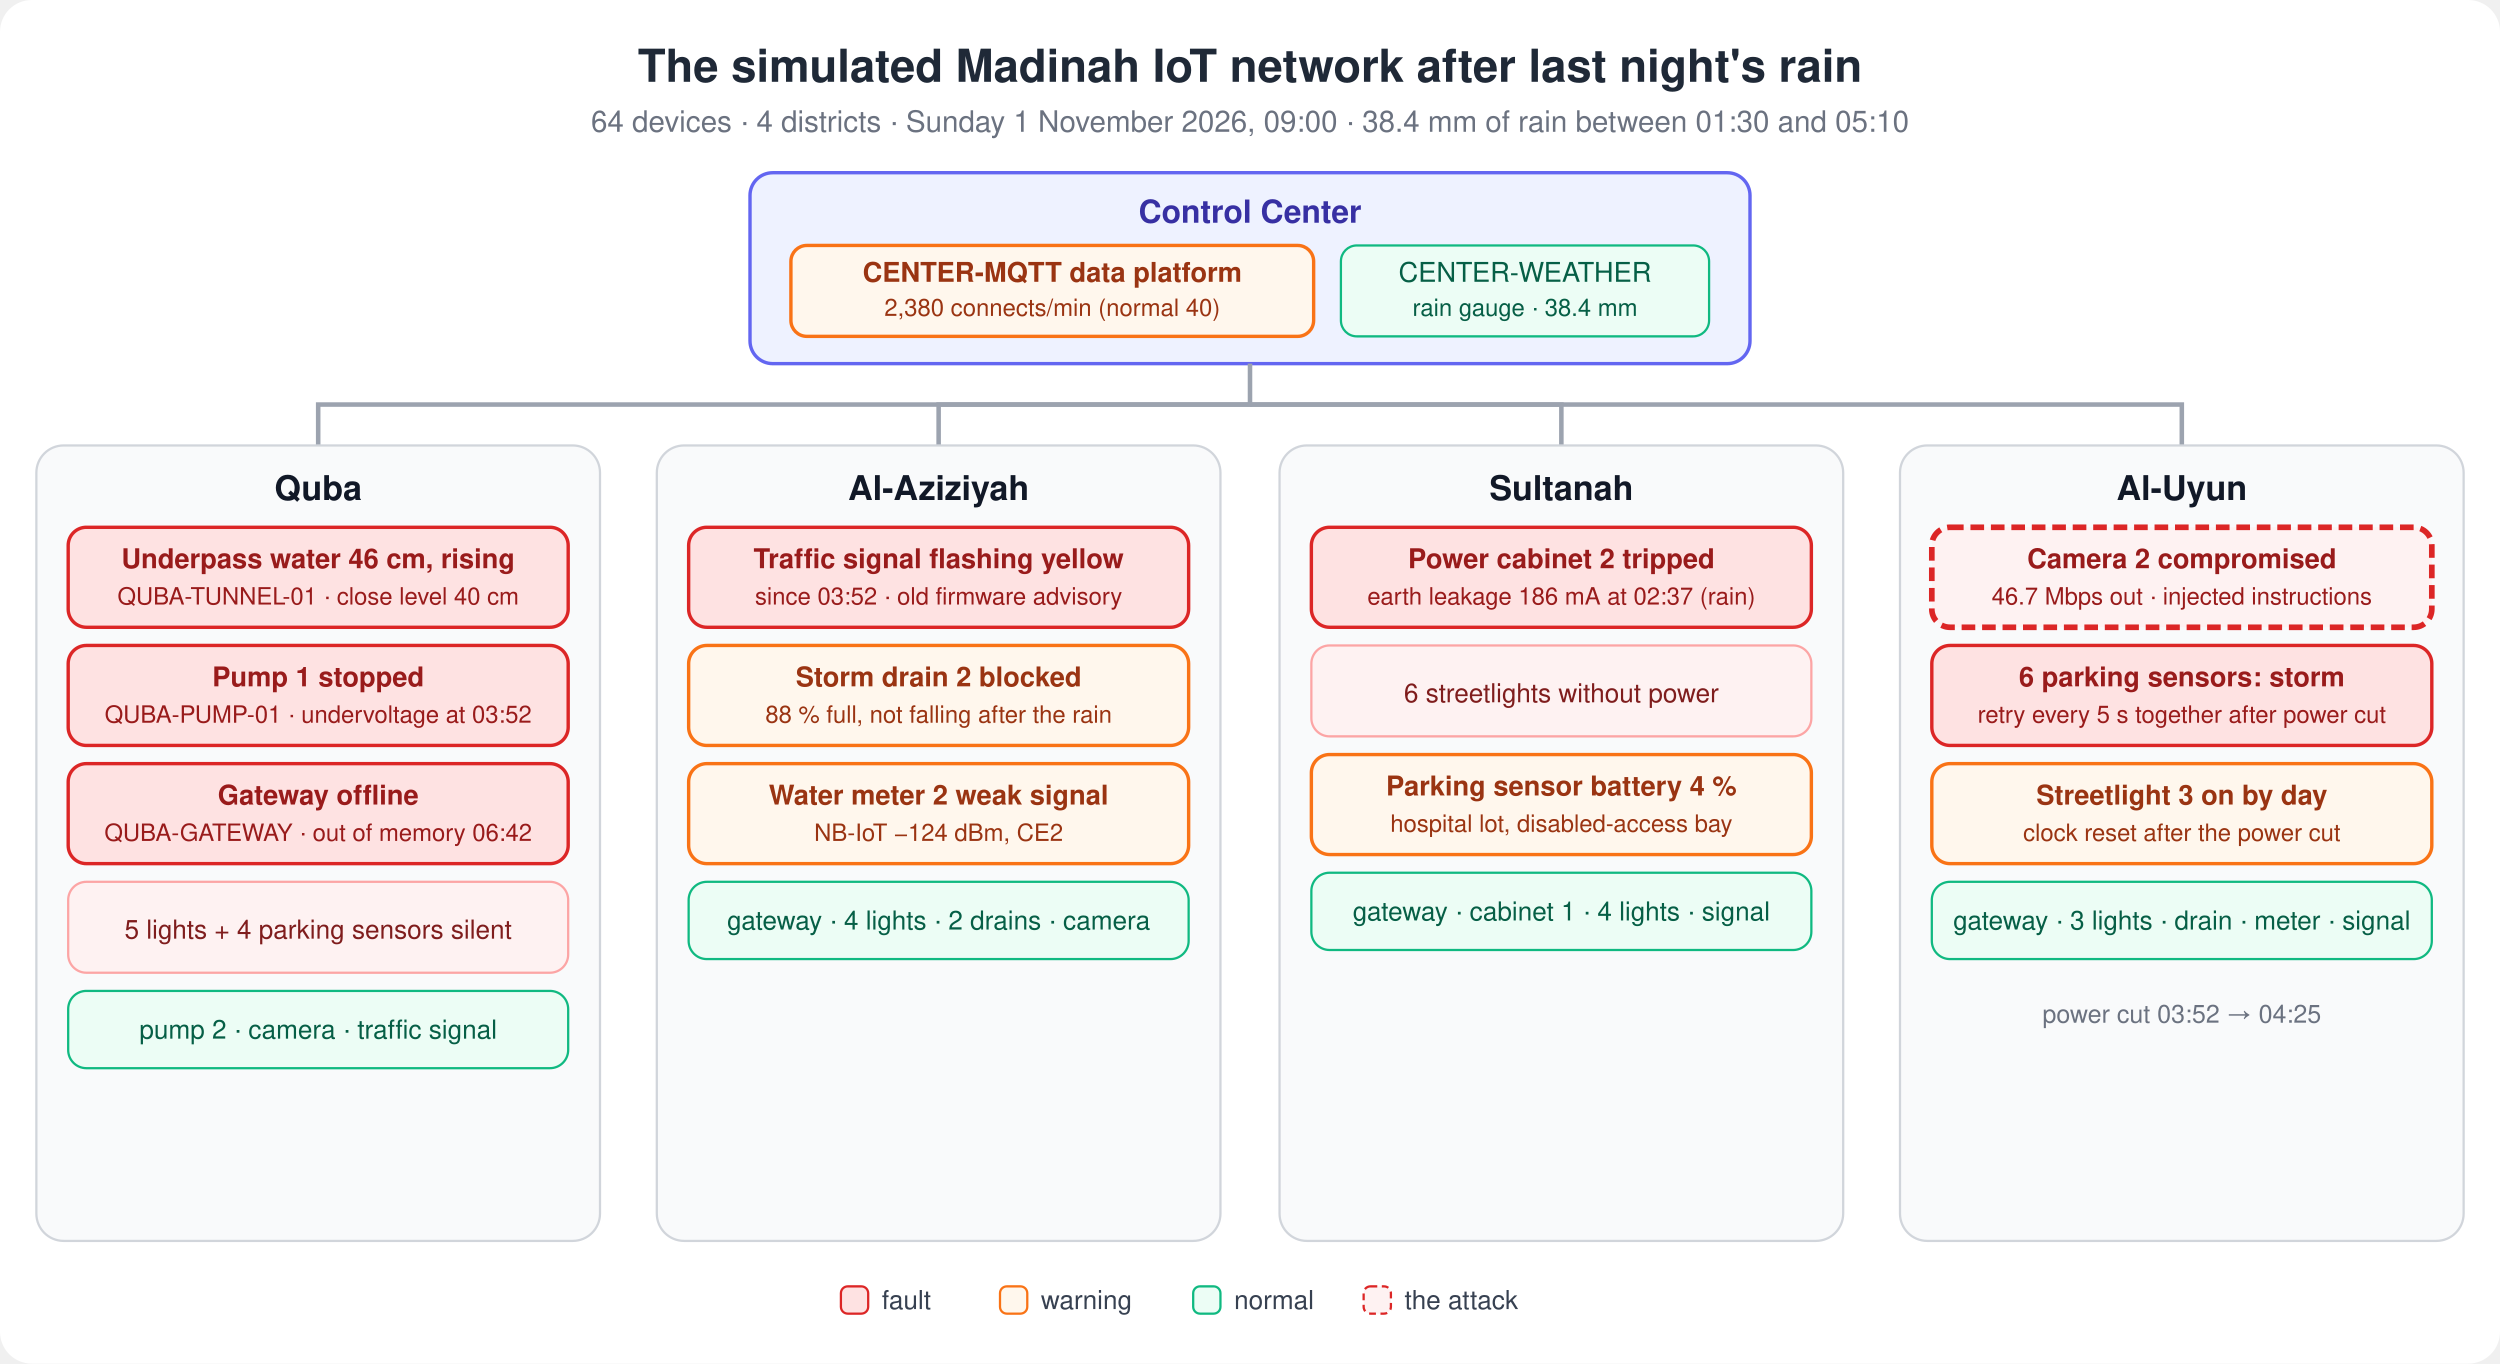
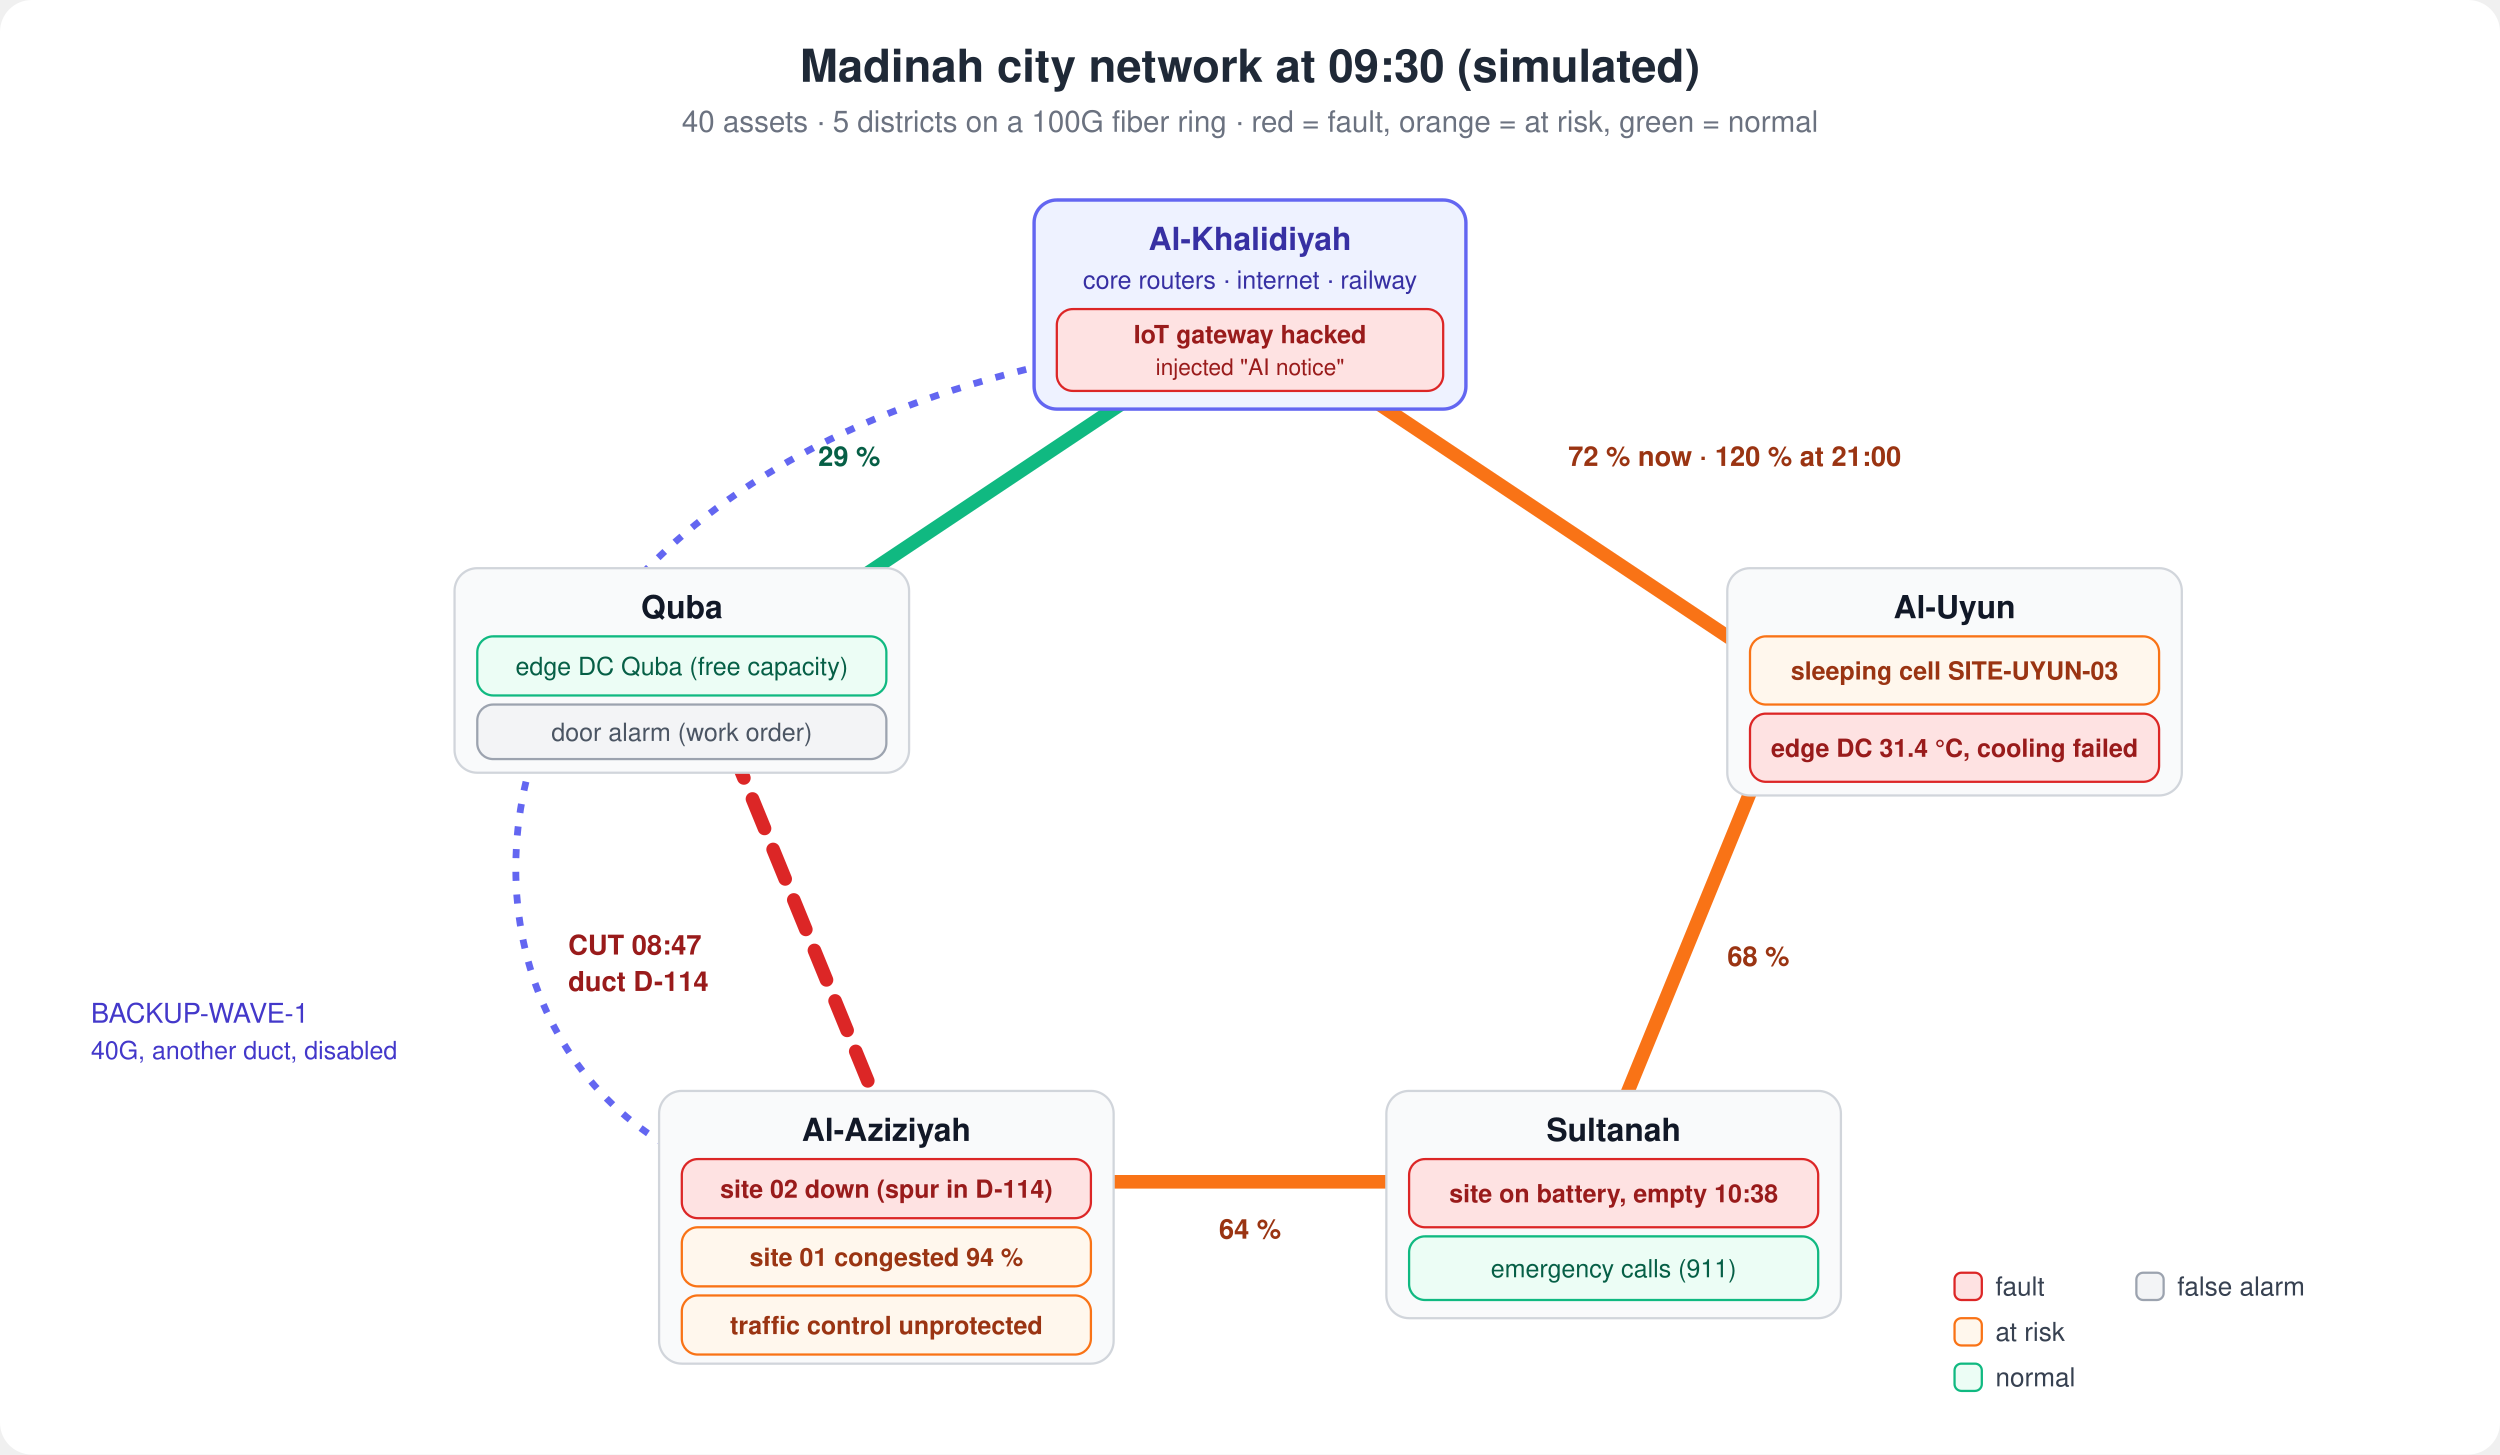
- <svg xmlns="http://www.w3.org/2000/svg" viewBox="0 0 1100 600" width="1100" height="600" font-family="Segoe UI, Helvetica, Arial, sans-serif">
-   <rect width="1100" height="600" rx="14" fill="#ffffff" />
-   <text x="550" y="36" text-anchor="middle" font-size="20" font-weight="700" fill="#1f2937">The simulated Madinah IoT network after last night's rain</text>
-   <text x="550" y="58" text-anchor="middle" font-size="13" fill="#6b7280">64 devices · 4 districts · Sunday 1 November 2026, 09:00 · 38.4 mm of rain between 01:30 and 05:10</text>
-   <rect x="330" y="76" width="440" height="84" rx="10" fill="#eef2ff" stroke="#6366f1" stroke-width="1.5" />
-   <text x="550" y="98" text-anchor="middle" font-size="14" font-weight="700" fill="#3730a3">Control Center</text>
-   <rect x="348" y="108" width="230" height="40" rx="7" fill="#fff7ed" stroke="#f97316" stroke-width="1.5" />
-   <text x="463" y="124" text-anchor="middle" font-size="12" font-weight="600" fill="#9a3412">CENTER-MQTT data platform</text>
-   <text x="463" y="139" text-anchor="middle" font-size="10.5" fill="#9a3412">2,380 connects/min (normal 40)</text>
-   <rect x="590" y="108" width="162" height="40" rx="7" fill="#ecfdf5" stroke="#10b981" />
-   <text x="671" y="124" text-anchor="middle" font-size="12" fill="#065f46">CENTER-WEATHER</text>
-   <text x="671" y="139" text-anchor="middle" font-size="10.5" fill="#065f46">rain gauge · 38.4 mm</text>
-   <g stroke="#9ca3af" stroke-width="2" fill="none">
-     <path d="M550 160 L550 178 L140 178 L140 196" />
-     <path d="M550 178 L413 178 L413 196" />
-     <path d="M550 178 L687 178 L687 196" />
-     <path d="M550 178 L960 178 L960 196" />
+ <svg xmlns="http://www.w3.org/2000/svg" viewBox="0 0 1100 640" width="1100" height="640" font-family="Segoe UI, Helvetica, Arial, sans-serif">
+   <rect width="1100" height="640" rx="14" fill="#ffffff" />
+   <text x="550" y="36" text-anchor="middle" font-size="20" font-weight="700" fill="#1f2937">Madinah city network at 09:30 (simulated)</text>
+   <text x="550" y="58" text-anchor="middle" font-size="13" fill="#6b7280">40 assets · 5 districts on a 100G fiber ring · red = fault, orange = at risk, green = normal</text>
+   <g stroke-width="6" fill="none" stroke-linecap="round">
+     <line x1="550" y1="140" x2="790" y2="300" stroke="#f97316" />
+     <line x1="790" y1="300" x2="700" y2="520" stroke="#f97316" />
+     <line x1="700" y1="520" x2="400" y2="520" stroke="#f97316" />
+     <line x1="400" y1="520" x2="310" y2="300" stroke="#dc2626" stroke-dasharray="14 10" />
+     <line x1="310" y1="300" x2="550" y2="140" stroke="#10b981" />
  </g>
-   <rect x="16" y="196" width="248" height="350" rx="12" fill="#f9fafb" stroke="#d1d5db" />
-   <text x="140" y="220" text-anchor="middle" font-size="15" font-weight="700" fill="#111827">Quba</text>
-   <rect x="30" y="232" width="220" height="44" rx="8" fill="#fee2e2" stroke="#dc2626" stroke-width="1.5" />
-   <text x="140" y="250" text-anchor="middle" font-size="12" font-weight="600" fill="#991b1b">Underpass water 46 cm, rising</text>
-   <text x="140" y="266" text-anchor="middle" font-size="10.5" fill="#991b1b">QUBA-TUNNEL-01 · close level 40 cm</text>
-   <rect x="30" y="284" width="220" height="44" rx="8" fill="#fee2e2" stroke="#dc2626" stroke-width="1.5" />
-   <text x="140" y="302" text-anchor="middle" font-size="12" font-weight="600" fill="#991b1b">Pump 1 stopped</text>
-   <text x="140" y="318" text-anchor="middle" font-size="10.5" fill="#991b1b">QUBA-PUMP-01 · undervoltage at 03:52</text>
-   <rect x="30" y="336" width="220" height="44" rx="8" fill="#fee2e2" stroke="#dc2626" stroke-width="1.5" />
-   <text x="140" y="354" text-anchor="middle" font-size="12" font-weight="600" fill="#991b1b">Gateway offline</text>
-   <text x="140" y="370" text-anchor="middle" font-size="10.5" fill="#991b1b">QUBA-GATEWAY · out of memory 06:42</text>
-   <rect x="30" y="388" width="220" height="40" rx="8" fill="#fef2f2" stroke="#fca5a5" />
-   <text x="140" y="413" text-anchor="middle" font-size="11.5" fill="#7f1d1d">5 lights + 4 parking sensors silent</text>
-   <rect x="30" y="436" width="220" height="34" rx="8" fill="#ecfdf5" stroke="#10b981" />
-   <text x="140" y="457" text-anchor="middle" font-size="11.5" fill="#065f46">pump 2 · camera · traffic signal</text>
-   <rect x="289" y="196" width="248" height="350" rx="12" fill="#f9fafb" stroke="#d1d5db" />
-   <text x="413" y="220" text-anchor="middle" font-size="15" font-weight="700" fill="#111827">Al-Aziziyah</text>
-   <rect x="303" y="232" width="220" height="44" rx="8" fill="#fee2e2" stroke="#dc2626" stroke-width="1.5" />
-   <text x="413" y="250" text-anchor="middle" font-size="12" font-weight="600" fill="#991b1b">Traffic signal flashing yellow</text>
-   <text x="413" y="266" text-anchor="middle" font-size="10.5" fill="#991b1b">since 03:52 · old firmware advisory</text>
-   <rect x="303" y="284" width="220" height="44" rx="8" fill="#fff7ed" stroke="#f97316" stroke-width="1.5" />
-   <text x="413" y="302" text-anchor="middle" font-size="12" font-weight="600" fill="#9a3412">Storm drain 2 blocked</text>
-   <text x="413" y="318" text-anchor="middle" font-size="10.5" fill="#9a3412">88 % full, not falling after the rain</text>
-   <rect x="303" y="336" width="220" height="44" rx="8" fill="#fff7ed" stroke="#f97316" stroke-width="1.5" />
-   <text x="413" y="354" text-anchor="middle" font-size="12" font-weight="600" fill="#9a3412">Water meter 2 weak signal</text>
-   <text x="413" y="370" text-anchor="middle" font-size="10.5" fill="#9a3412">NB-IoT −124 dBm, CE2</text>
-   <rect x="303" y="388" width="220" height="34" rx="8" fill="#ecfdf5" stroke="#10b981" />
-   <text x="413" y="409" text-anchor="middle" font-size="11.5" fill="#065f46">gateway · 4 lights · 2 drains · camera</text>
-   <rect x="563" y="196" width="248" height="350" rx="12" fill="#f9fafb" stroke="#d1d5db" />
-   <text x="687" y="220" text-anchor="middle" font-size="15" font-weight="700" fill="#111827">Sultanah</text>
-   <rect x="577" y="232" width="220" height="44" rx="8" fill="#fee2e2" stroke="#dc2626" stroke-width="1.5" />
-   <text x="687" y="250" text-anchor="middle" font-size="12" font-weight="600" fill="#991b1b">Power cabinet 2 tripped</text>
-   <text x="687" y="266" text-anchor="middle" font-size="10.5" fill="#991b1b">earth leakage 186 mA at 02:37 (rain)</text>
-   <rect x="577" y="284" width="220" height="40" rx="8" fill="#fef2f2" stroke="#fca5a5" />
-   <text x="687" y="309" text-anchor="middle" font-size="11.5" fill="#7f1d1d">6 streetlights without power</text>
-   <rect x="577" y="332" width="220" height="44" rx="8" fill="#fff7ed" stroke="#f97316" stroke-width="1.5" />
-   <text x="687" y="350" text-anchor="middle" font-size="12" font-weight="600" fill="#9a3412">Parking sensor battery 4 %</text>
-   <text x="687" y="366" text-anchor="middle" font-size="10.5" fill="#9a3412">hospital lot, disabled-access bay</text>
-   <rect x="577" y="384" width="220" height="34" rx="8" fill="#ecfdf5" stroke="#10b981" />
-   <text x="687" y="405" text-anchor="middle" font-size="11.5" fill="#065f46">gateway · cabinet 1 · 4 lights · signal</text>
-   <rect x="836" y="196" width="248" height="350" rx="12" fill="#f9fafb" stroke="#d1d5db" />
-   <text x="960" y="220" text-anchor="middle" font-size="15" font-weight="700" fill="#111827">Al-Uyun</text>
-   <rect x="850" y="232" width="220" height="44" rx="8" fill="#fef2f2" stroke="#dc2626" stroke-width="2.5" stroke-dasharray="6 3" />
-   <text x="960" y="250" text-anchor="middle" font-size="12" font-weight="700" fill="#991b1b">Camera 2 compromised</text>
-   <text x="960" y="266" text-anchor="middle" font-size="10.5" fill="#991b1b">46.7 Mbps out · injected instructions</text>
-   <rect x="850" y="284" width="220" height="44" rx="8" fill="#fee2e2" stroke="#dc2626" stroke-width="1.5" />
-   <text x="960" y="302" text-anchor="middle" font-size="12" font-weight="600" fill="#991b1b">6 parking sensors: storm</text>
-   <text x="960" y="318" text-anchor="middle" font-size="10.5" fill="#991b1b">retry every 5 s together after power cut</text>
-   <rect x="850" y="336" width="220" height="44" rx="8" fill="#fff7ed" stroke="#f97316" stroke-width="1.5" />
-   <text x="960" y="354" text-anchor="middle" font-size="12" font-weight="600" fill="#9a3412">Streetlight 3 on by day</text>
-   <text x="960" y="370" text-anchor="middle" font-size="10.5" fill="#9a3412">clock reset after the power cut</text>
-   <rect x="850" y="388" width="220" height="34" rx="8" fill="#ecfdf5" stroke="#10b981" />
-   <text x="960" y="409" text-anchor="middle" font-size="11.5" fill="#065f46">gateway · 3 lights · drain · meter · signal</text>
-   <text x="960" y="450" text-anchor="middle" font-size="11" fill="#6b7280">power cut 03:52 → 04:25</text>
+   <g font-size="12" font-weight="600">
+     <text x="690" y="205" fill="#9a3412">72 % now · 120 % at 21:00</text>
+     <text x="760" y="425" fill="#9a3412">68 %</text>
+     <text x="550" y="545" text-anchor="middle" fill="#9a3412">64 %</text>
+     <text x="250" y="420" fill="#991b1b">CUT 08:47</text>
+     <text x="250" y="436" fill="#991b1b">duct D-114</text>
+     <text x="360" y="205" fill="#065f46">29 %</text>
+   </g>
+   <path d="M400 520 C 180 560, 120 200, 520 150" fill="none" stroke="#6366f1" stroke-width="3" stroke-dasharray="4 6" />
+   <text x="40" y="450" font-size="12" fill="#4338ca">BACKUP-WAVE-1</text>
+   <text x="40" y="466" font-size="11" fill="#4338ca">40G, another duct, disabled</text>
+   <g>
+     <rect x="455" y="88" width="190" height="92" rx="10" fill="#eef2ff" stroke="#6366f1" stroke-width="1.5" />
+     <text x="550" y="110" text-anchor="middle" font-size="14" font-weight="700" fill="#3730a3">Al-Khalidiyah</text>
+     <text x="550" y="127" text-anchor="middle" font-size="11" fill="#3730a3">core routers · internet · railway</text>
+     <rect x="465" y="136" width="170" height="36" rx="7" fill="#fee2e2" stroke="#dc2626" />
+     <text x="550" y="151" text-anchor="middle" font-size="11" font-weight="600" fill="#991b1b">IoT gateway hacked</text>
+     <text x="550" y="165" text-anchor="middle" font-size="10" fill="#991b1b">injected "AI notice"</text>
+     <rect x="760" y="250" width="200" height="100" rx="10" fill="#f9fafb" stroke="#d1d5db" />
+     <text x="860" y="272" text-anchor="middle" font-size="14" font-weight="700" fill="#111827">Al-Uyun</text>
+     <rect x="770" y="280" width="180" height="30" rx="7" fill="#fff7ed" stroke="#f97316" />
+     <text x="860" y="299" text-anchor="middle" font-size="11" font-weight="600" fill="#9a3412">sleeping cell SITE-UYUN-03</text>
+     <rect x="770" y="314" width="180" height="30" rx="7" fill="#fee2e2" stroke="#dc2626" />
+     <text x="860" y="333" text-anchor="middle" font-size="11" font-weight="600" fill="#991b1b">edge DC 31.4 °C, cooling failed</text>
+     <rect x="610" y="480" width="200" height="100" rx="10" fill="#f9fafb" stroke="#d1d5db" />
+     <text x="710" y="502" text-anchor="middle" font-size="14" font-weight="700" fill="#111827">Sultanah</text>
+     <rect x="620" y="510" width="180" height="30" rx="7" fill="#fee2e2" stroke="#dc2626" />
+     <text x="710" y="529" text-anchor="middle" font-size="11" font-weight="600" fill="#991b1b">site on battery, empty 10:38</text>
+     <rect x="620" y="544" width="180" height="28" rx="7" fill="#ecfdf5" stroke="#10b981" />
+     <text x="710" y="562" text-anchor="middle" font-size="11" fill="#065f46">emergency calls (911)</text>
+     <rect x="290" y="480" width="200" height="120" rx="10" fill="#f9fafb" stroke="#d1d5db" />
+     <text x="390" y="502" text-anchor="middle" font-size="14" font-weight="700" fill="#111827">Al-Aziziyah</text>
+     <rect x="300" y="510" width="180" height="26" rx="7" fill="#fee2e2" stroke="#dc2626" />
+     <text x="390" y="527" text-anchor="middle" font-size="11" font-weight="600" fill="#991b1b">site 02 down (spur in D-114)</text>
+     <rect x="300" y="540" width="180" height="26" rx="7" fill="#fff7ed" stroke="#f97316" />
+     <text x="390" y="557" text-anchor="middle" font-size="11" font-weight="600" fill="#9a3412">site 01 congested 94 %</text>
+     <rect x="300" y="570" width="180" height="26" rx="7" fill="#fff7ed" stroke="#f97316" />
+     <text x="390" y="587" text-anchor="middle" font-size="11" font-weight="600" fill="#9a3412">traffic control unprotected</text>
+     <rect x="200" y="250" width="200" height="90" rx="10" fill="#f9fafb" stroke="#d1d5db" />
+     <text x="300" y="272" text-anchor="middle" font-size="14" font-weight="700" fill="#111827">Quba</text>
+     <rect x="210" y="280" width="180" height="26" rx="7" fill="#ecfdf5" stroke="#10b981" />
+     <text x="300" y="297" text-anchor="middle" font-size="11" fill="#065f46">edge DC Quba (free capacity)</text>
+     <rect x="210" y="310" width="180" height="24" rx="7" fill="#f3f4f6" stroke="#9ca3af" />
+     <text x="300" y="326" text-anchor="middle" font-size="11" fill="#4b5563">door alarm (work order)</text>
+   </g>
  <g font-size="11.5" fill="#374151">
-     <rect x="370" y="566" width="12" height="12" rx="3" fill="#fee2e2" stroke="#dc2626" />
-     <text x="388" y="576">fault</text>
-     <rect x="440" y="566" width="12" height="12" rx="3" fill="#fff7ed" stroke="#f97316" />
-     <text x="458" y="576">warning</text>
-     <rect x="525" y="566" width="12" height="12" rx="3" fill="#ecfdf5" stroke="#10b981" />
-     <text x="543" y="576">normal</text>
-     <rect x="600" y="566" width="12" height="12" rx="3" fill="#fef2f2" stroke="#dc2626" stroke-dasharray="3 2" />
-     <text x="618" y="576">the attack</text>
+     <rect x="860" y="560" width="12" height="12" rx="3" fill="#fee2e2" stroke="#dc2626" />
+     <text x="878" y="570">fault</text>
+     <rect x="860" y="580" width="12" height="12" rx="3" fill="#fff7ed" stroke="#f97316" />
+     <text x="878" y="590">at risk</text>
+     <rect x="860" y="600" width="12" height="12" rx="3" fill="#ecfdf5" stroke="#10b981" />
+     <text x="878" y="610">normal</text>
+     <rect x="940" y="560" width="12" height="12" rx="3" fill="#f3f4f6" stroke="#9ca3af" />
+     <text x="958" y="570">false alarm</text>
  </g>
</svg>
